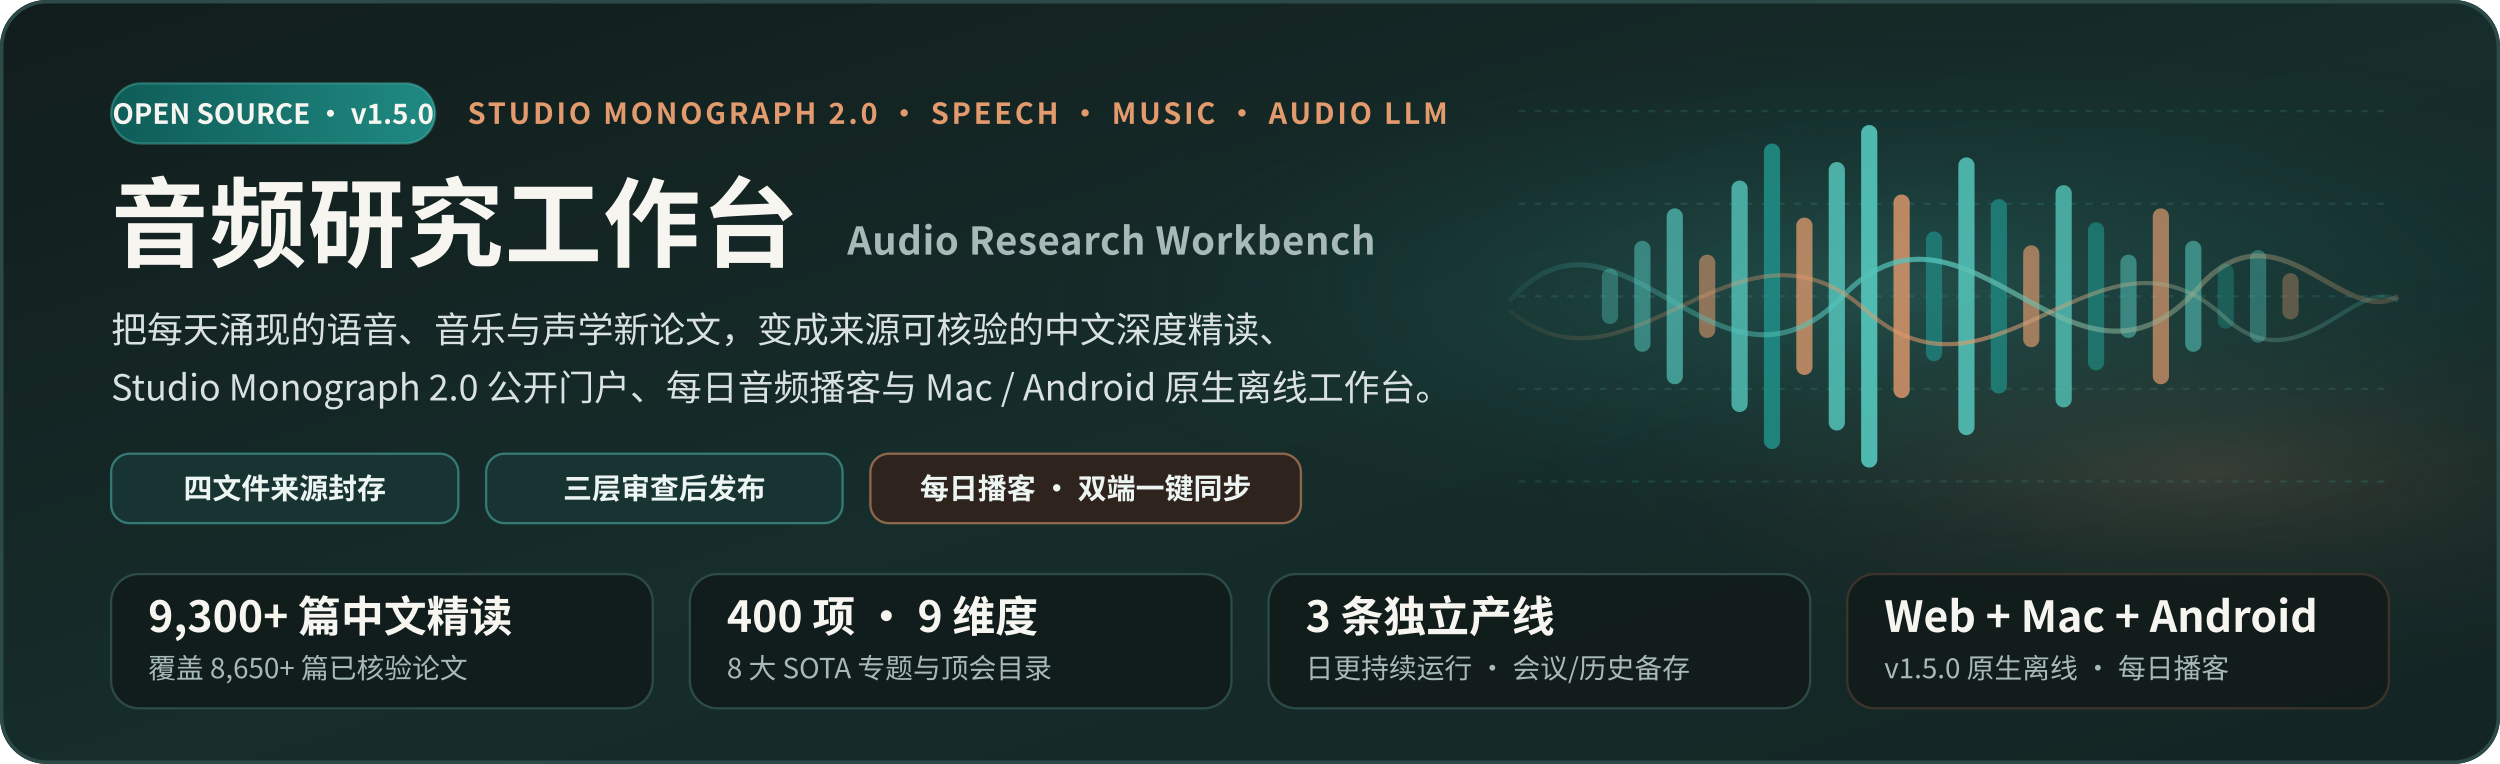
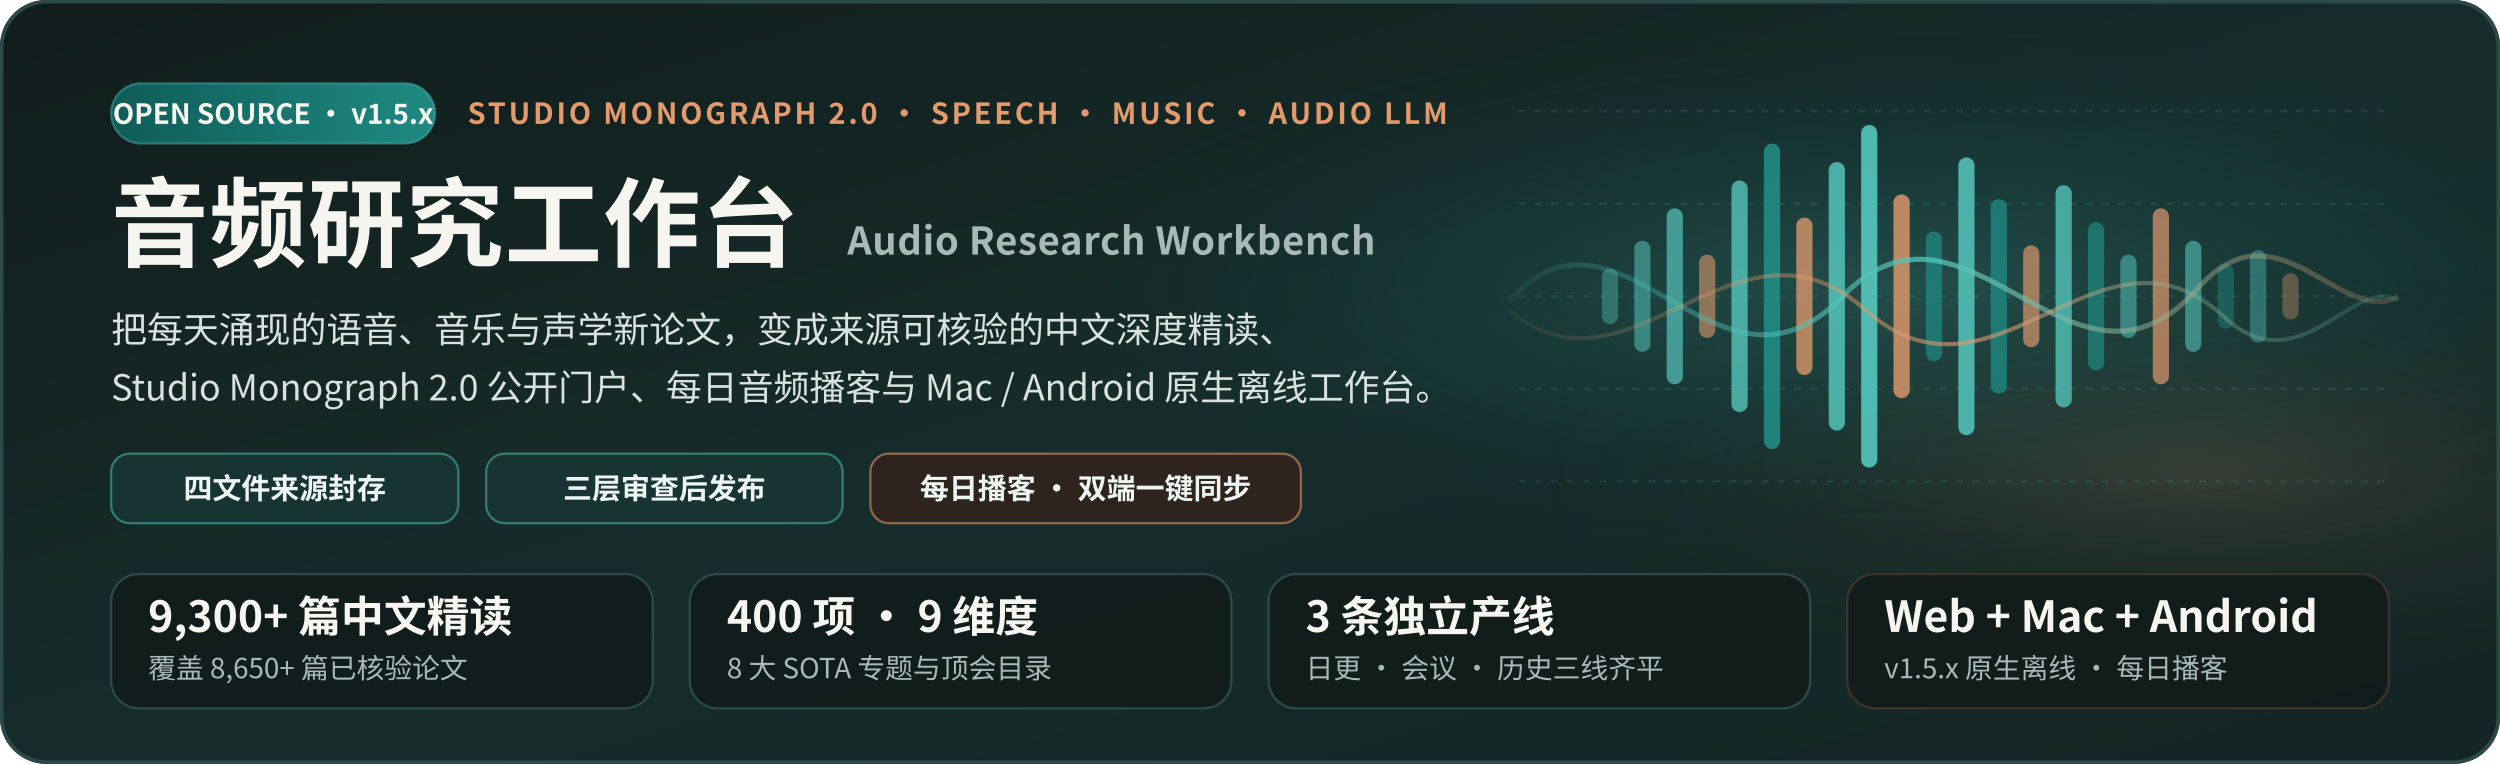
<svg xmlns="http://www.w3.org/2000/svg" width="1080" height="330" viewBox="0 0 1080 330" role="img" aria-labelledby="title desc">
  <defs>
    <linearGradient id="bg" x1="0" y1="0" x2="1" y2="1">
      <stop offset="0%" stop-color="#111d1c" />
      <stop offset="52%" stop-color="#162d2b" />
      <stop offset="100%" stop-color="#132524" />
    </linearGradient>
    <radialGradient id="glowTeal" cx="76%" cy="38%" r="36%">
      <stop offset="0%" stop-color="#54c4ba" stop-opacity="0.22" />
      <stop offset="60%" stop-color="#1f8a82" stop-opacity="0.08" />
      <stop offset="100%" stop-color="#111d1c" stop-opacity="0" />
    </radialGradient>
    <radialGradient id="glowCopper" cx="88%" cy="62%" r="28%">
      <stop offset="0%" stop-color="#e39b6d" stop-opacity="0.16" />
      <stop offset="100%" stop-color="#111d1c" stop-opacity="0" />
    </radialGradient>
    <linearGradient id="waveTeal" x1="0" y1="0" x2="1" y2="0">
      <stop offset="0%" stop-color="#54c4ba" stop-opacity="0.08" />
      <stop offset="48%" stop-color="#54c4ba" stop-opacity="0.78" />
      <stop offset="100%" stop-color="#e39b6d" stop-opacity="0.22" />
    </linearGradient>
    <linearGradient id="waveCopper" x1="0" y1="0" x2="1" y2="0">
      <stop offset="0%" stop-color="#e39b6d" stop-opacity="0.06" />
      <stop offset="52%" stop-color="#e39b6d" stop-opacity="0.62" />
      <stop offset="100%" stop-color="#54c4ba" stop-opacity="0.16" />
    </linearGradient>
    <linearGradient id="accentPill" x1="0" y1="0" x2="1" y2="0">
      <stop offset="0%" stop-color="#0f5c58" />
      <stop offset="100%" stop-color="#1f8a82" />
    </linearGradient>
    <style>
      text { font-family: -apple-system, BlinkMacSystemFont, "PingFang SC", "Noto Sans CJK SC", "Hiragino Sans GB", "Microsoft YaHei", sans-serif; }
      .eyebrow { font-size: 12.5px; font-weight: 700; letter-spacing: 1.2px; fill: #e39b6d; }
      .brand-zh { font-size: 42px; font-weight: 800; fill: #f7f5f0; letter-spacing: 0.5px; }
      .brand-en { font-size: 16.5px; font-weight: 600; fill: #a7bab7; letter-spacing: 0.3px; }
      .tagline { font-size: 15.5px; font-weight: 400; fill: #d9e2e0; }
      .stat-num { font-size: 18.5px; font-weight: 800; fill: #f7f5f0; }
      .stat-lbl { font-size: 12px; fill: #a7bab7; }
      .pill-txt { font-size: 12.5px; font-weight: 600; fill: #edf5f3; }
      .badge-txt { font-size: 12px; font-weight: 700; fill: #f7f5f0; }
    </style>
  </defs>
  <rect width="1080" height="330" rx="20" fill="url(#bg)" />
  <rect width="1080" height="330" rx="20" fill="url(#glowTeal)" />
  <rect width="1080" height="330" rx="20" fill="url(#glowCopper)" />
  <rect x="0.75" y="0.75" width="1078.5" height="328.5" rx="19.5" fill="none" stroke="#2c4a47" stroke-width="1.5" />
  <g stroke="#54c4ba" stroke-opacity="0.14" stroke-width="1" stroke-dasharray="3 4">
    <line x1="656" y1="48" x2="1032" y2="48" />
    <line x1="656" y1="88" x2="1032" y2="88" />
    <line x1="656" y1="128" x2="1032" y2="128" />
    <line x1="656" y1="168" x2="1032" y2="168" />
    <line x1="656" y1="208" x2="1032" y2="208" />
  </g>
  <g transform="translate(692, 128)" opacity="0.92">
    <rect x="0" y="-12" width="7" height="24" rx="3.5" fill="#54c4ba" opacity="0.42" />
    <rect x="14" y="-24" width="7" height="48" rx="3.5" fill="#54c4ba" opacity="0.58" />
    <rect x="28" y="-38" width="7" height="76" rx="3.5" fill="#54c4ba" opacity="0.76" />
    <rect x="42" y="-18" width="7" height="36" rx="3.5" fill="#e39b6d" opacity="0.62" />
    <rect x="56" y="-50" width="7" height="100" rx="3.5" fill="#54c4ba" opacity="0.88" />
    <rect x="70" y="-66" width="7" height="132" rx="3.5" fill="#1f8a82" />
    <rect x="84" y="-34" width="7" height="68" rx="3.5" fill="#e39b6d" opacity="0.82" />
    <rect x="98" y="-58" width="7" height="116" rx="3.5" fill="#54c4ba" opacity="0.92" />
    <rect x="112" y="-74" width="7" height="148" rx="3.5" fill="#54c4ba" />
    <rect x="126" y="-44" width="7" height="88" rx="3.5" fill="#e39b6d" opacity="0.86" />
    <rect x="140" y="-28" width="7" height="56" rx="3.5" fill="#1f8a82" opacity="0.80" />
    <rect x="154" y="-60" width="7" height="120" rx="3.5" fill="#54c4ba" opacity="0.94" />
    <rect x="168" y="-42" width="7" height="84" rx="3.5" fill="#1f8a82" opacity="0.85" />
    <rect x="182" y="-22" width="7" height="44" rx="3.5" fill="#e39b6d" opacity="0.72" />
    <rect x="196" y="-48" width="7" height="96" rx="3.5" fill="#54c4ba" opacity="0.86" />
    <rect x="210" y="-32" width="7" height="64" rx="3.5" fill="#1f8a82" opacity="0.76" />
    <rect x="224" y="-18" width="7" height="36" rx="3.5" fill="#54c4ba" opacity="0.58" />
    <rect x="238" y="-38" width="7" height="76" rx="3.5" fill="#e39b6d" opacity="0.74" />
    <rect x="252" y="-24" width="7" height="48" rx="3.5" fill="#54c4ba" opacity="0.64" />
    <rect x="266" y="-14" width="7" height="28" rx="3.5" fill="#1f8a82" opacity="0.48" />
    <rect x="280" y="-20" width="7" height="40" rx="3.5" fill="#54c4ba" opacity="0.44" />
    <rect x="294" y="-10" width="7" height="20" rx="3.5" fill="#e39b6d" opacity="0.38" />
  </g>
  <path d="M652 130 C700 76, 742 184, 796 128 C850 72, 896 186, 950 124 C984 86, 1012 142, 1036 128" fill="none" stroke="url(#waveTeal)" stroke-width="2.2" />
  <path d="M652 134 C704 178, 750 84, 806 134 C862 184, 908 86, 962 138 C994 166, 1018 118, 1036 130" fill="none" stroke="url(#waveCopper)" stroke-width="1.8" />
  <rect x="48" y="36" width="140" height="26" rx="13" fill="url(#accentPill)" stroke="#54c4ba" stroke-opacity="0.4" />
-   <text x="118" y="53.5" text-anchor="middle" class="badge-txt">OPEN SOURCE · v1.5.0</text>
+   <text x="118" y="53.5" text-anchor="middle" class="badge-txt">OPEN SOURCE · v1.5.x</text>
  <text x="202" y="53.5" class="eyebrow">STUDIO MONOGRAPH 2.0 · SPEECH · MUSIC · AUDIO LLM</text>
  <text x="48" y="112" class="brand-zh">音频研究工作台</text>
  <text x="366" y="110" class="brand-en">Audio Research Workbench</text>
  <text x="48" y="148" class="tagline">把每天涌现的语音、音乐与声学新论文，变成来源可核验的中文深度精读、</text>
  <text x="48" y="173" class="tagline">Studio Monograph 2.0 公开门户、每日音频播客与 Mac / Android 原生离线工作台。</text>
  <g transform="translate(48, 196)">
    <rect x="0" y="0" width="150" height="30" rx="8" fill="#173432" stroke="#54c4ba" stroke-opacity="0.5" />
    <text x="75" y="19.5" text-anchor="middle" class="pill-txt">四文件来源封存</text>
    <rect x="162" y="0" width="154" height="30" rx="8" fill="#173432" stroke="#54c4ba" stroke-opacity="0.5" />
    <text x="239" y="19.5" text-anchor="middle" class="pill-txt">三层审查后发布</text>
    <rect x="328" y="0" width="186" height="30" rx="8" fill="#2f241d" stroke="#e39b6d" stroke-opacity="0.55" />
    <text x="421" y="19.5" text-anchor="middle" class="pill-txt">每日播客 · 双端一键同步</text>
  </g>
  <g transform="translate(48, 248)">
    <rect x="0" y="0" width="234" height="58" rx="12" fill="#101a19" fill-opacity="0.82" stroke="#2c4a47" />
    <text x="16" y="25" class="stat-num">9,300+ 篇中文精读</text>
    <text x="16" y="45" class="stat-lbl">覆盖 8,650+ 篇已核验论文</text>
    <rect x="250" y="0" width="234" height="58" rx="12" fill="#101a19" fill-opacity="0.82" stroke="#2c4a47" />
    <text x="266" y="25" class="stat-num">400 项 · 9 维度</text>
    <text x="266" y="45" class="stat-lbl">8 大 SOTA 专题与顶会目录</text>
    <rect x="500" y="0" width="234" height="58" rx="12" fill="#101a19" fill-opacity="0.82" stroke="#2c4a47" />
    <text x="516" y="25" class="stat-num">3 条独立产线</text>
-     <text x="516" y="45" class="stat-lbl">日更持续运行 · 会议/历史备存</text>
+     <text x="516" y="45" class="stat-lbl">日更 · 会议 · 历史三线齐平</text>
    <rect x="750" y="0" width="234" height="58" rx="12" fill="#101a19" fill-opacity="0.82" stroke="#3c342b" />
    <text x="766" y="25" class="stat-num">Web + Mac + Android</text>
-     <text x="766" y="45" class="stat-lbl">v1.5.0 原生离线 · 每日播客</text>
+     <text x="766" y="45" class="stat-lbl">v1.5.x 原生离线 · 每日播客</text>
  </g>
</svg>
